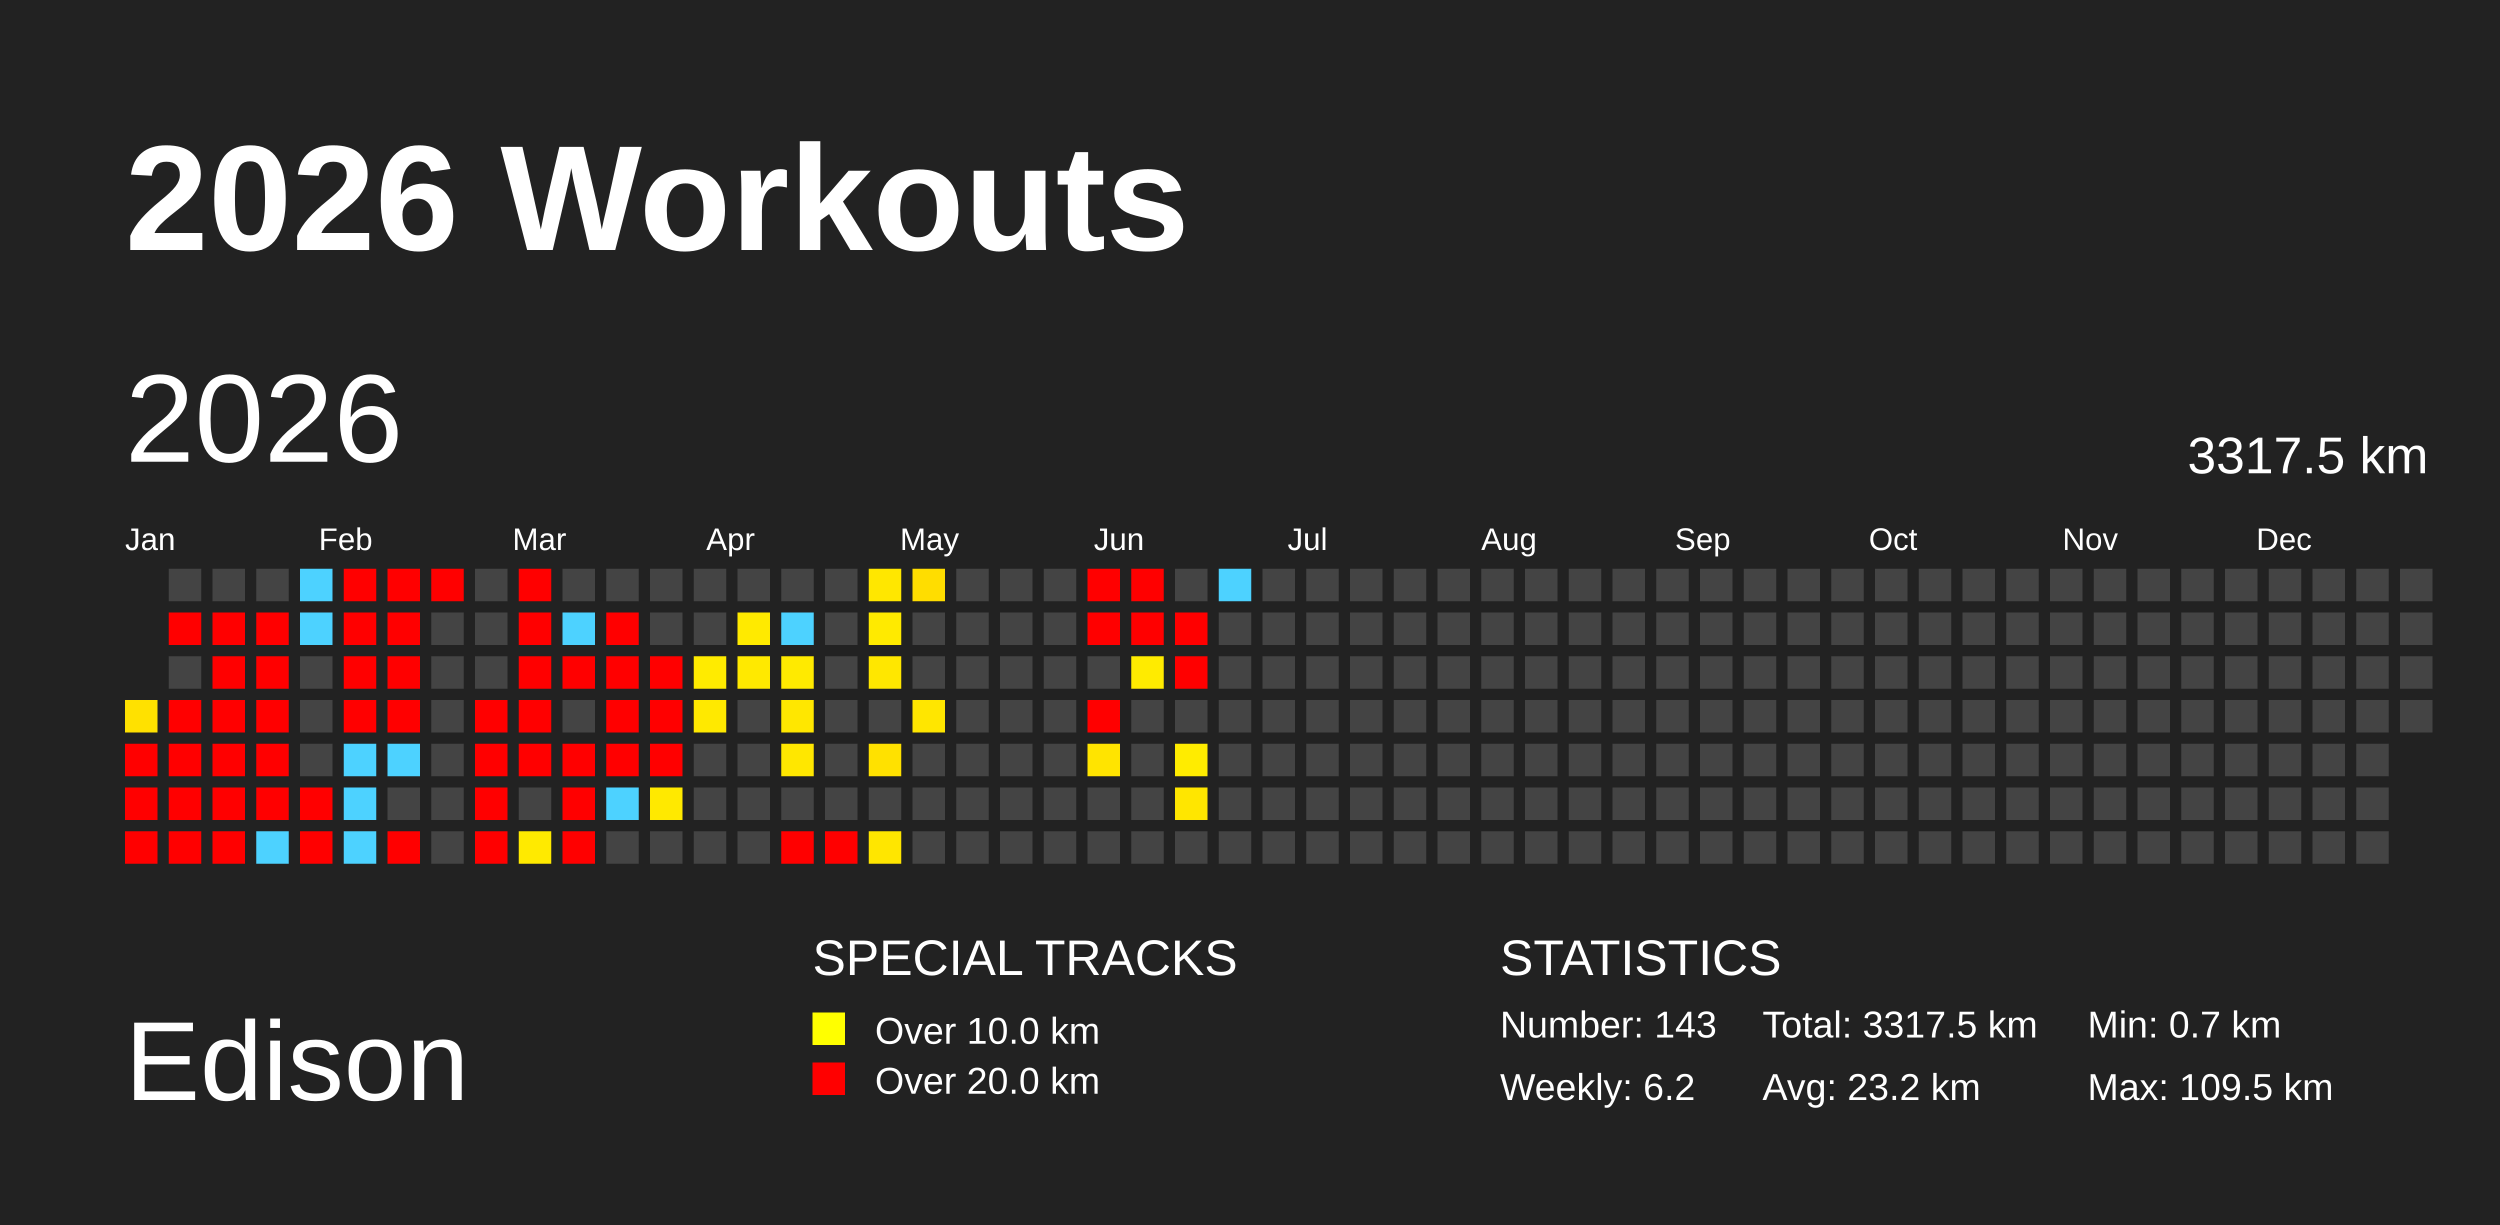
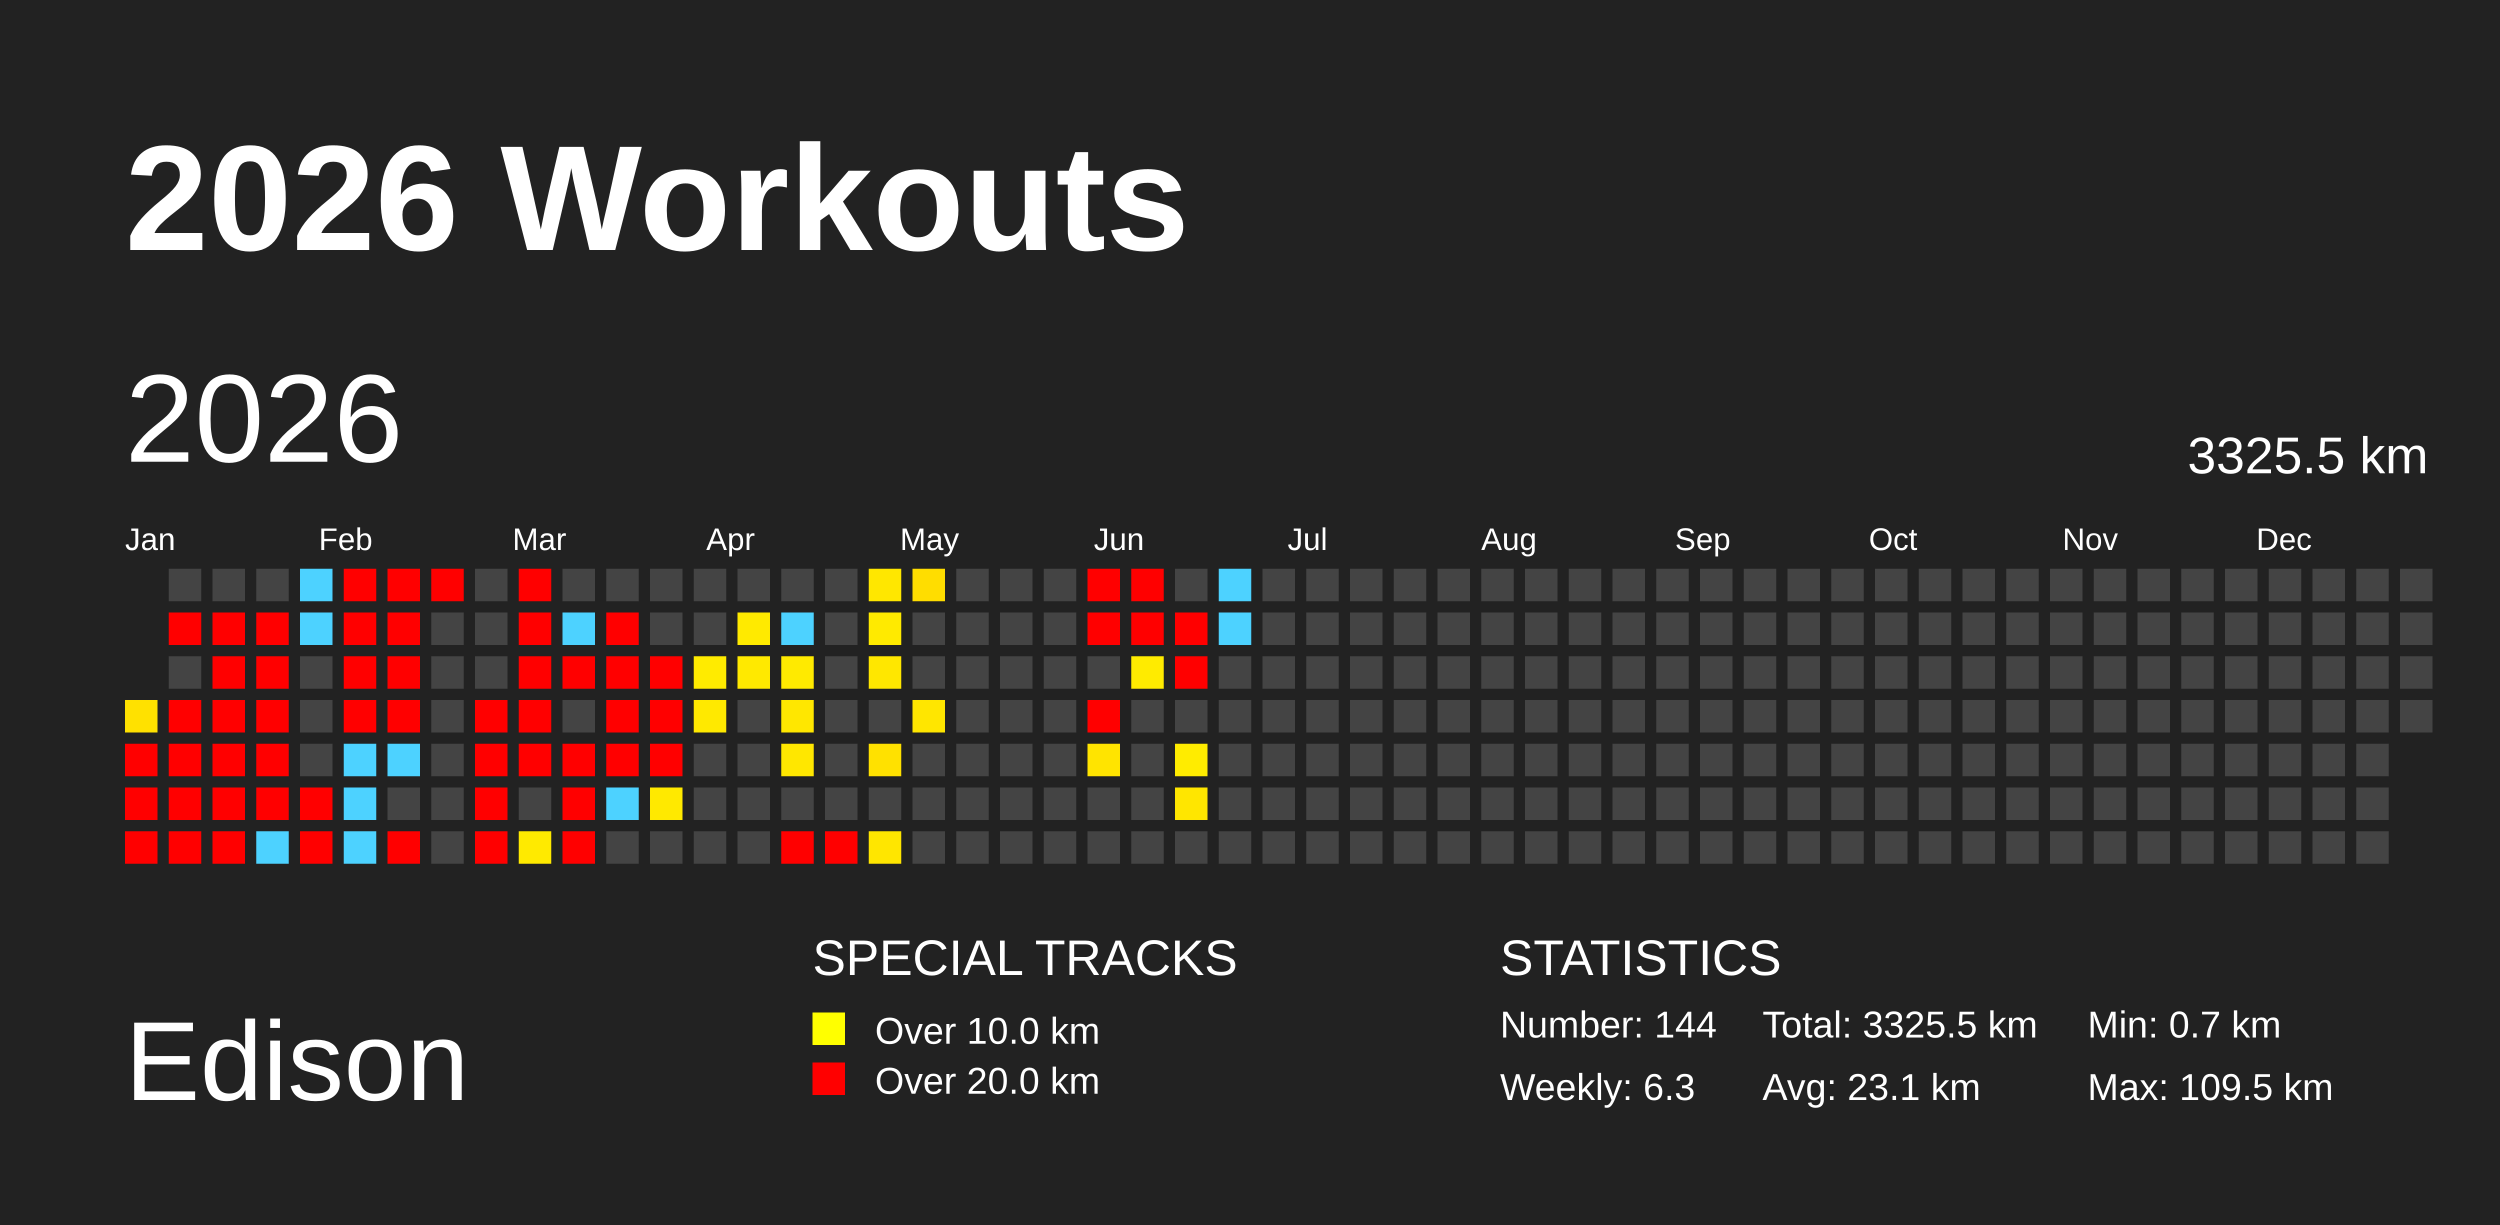
<svg xmlns="http://www.w3.org/2000/svg" baseProfile="full" height="98mm" version="1.1" viewBox="0,0,200,98" width="200mm">
  <defs />
  <rect fill="#222222" height="98" width="200" x="0" y="0" />
  <text fill="#FFFFFF" style="font-size:12px; font-family:Arial; font-weight:bold;" x="10" y="20">2026 Workouts</text>
  <text fill="#FFFFFF" style="font-size:9px; font-family:Arial" x="10" y="88">Edison</text>
  <text fill="#FFFFFF" style="font-size:4px; font-family:Arial" x="65" y="78">SPECIAL TRACKS</text>
  <rect fill="yellow" height="2.6" width="2.6" x="65" y="81" />
  <text fill="#FFFFFF" style="font-size:3px; font-family:Arial" x="70" y="83.5">Over 10.0 km</text>
  <rect fill="red" height="2.6" width="2.6" x="65" y="85" />
  <text fill="#FFFFFF" style="font-size:3px; font-family:Arial" x="70" y="87.5">Over 20.0 km</text>
  <text fill="#FFFFFF" style="font-size:4px; font-family:Arial" x="120" y="78">STATISTICS</text>
-   <text fill="#FFFFFF" style="font-size:3px; font-family:Arial" x="120" y="83">Number: 143</text>
-   <text fill="#FFFFFF" style="font-size:3px; font-family:Arial" x="120" y="88">Weekly: 6.2</text>
-   <text fill="#FFFFFF" style="font-size:3px; font-family:Arial" x="141" y="83">Total: 3317.5 km</text>
-   <text fill="#FFFFFF" style="font-size:3px; font-family:Arial" x="141" y="88">Avg: 23.2 km</text>
+   <text fill="#FFFFFF" style="font-size:3px; font-family:Arial" x="120" y="83">Number: 144</text>
+   <text fill="#FFFFFF" style="font-size:3px; font-family:Arial" x="120" y="88">Weekly: 6.3</text>
+   <text fill="#FFFFFF" style="font-size:3px; font-family:Arial" x="141" y="83">Total: 3325.5 km</text>
+   <text fill="#FFFFFF" style="font-size:3px; font-family:Arial" x="141" y="88">Avg: 23.1 km</text>
  <text fill="#FFFFFF" style="font-size:3px; font-family:Arial" x="167" y="83">Min: 0.7 km</text>
  <text fill="#FFFFFF" style="font-size:3px; font-family:Arial" x="167" y="88">Max: 109.5 km</text>
  <text dominant-baseline="hanging" fill="#FFFFFF" style="font-size:10.0px; font-family:Arial;" x="10" y="30">2026</text>
-   <text dominant-baseline="hanging" fill="#FFFFFF" style="font-size:4.125px; font-family:Arial;" x="175" y="35">3317.5 km</text>
+   <text dominant-baseline="hanging" fill="#FFFFFF" style="font-size:4.125px; font-family:Arial;" x="175" y="35">3325.5 km</text>
  <text fill="#FFFFFF" style="font-size:2.5px; font-family:Arial" x="10.0" y="44">Jan</text>
  <text fill="#FFFFFF" style="font-size:2.5px; font-family:Arial" x="25.5" y="44">Feb</text>
  <text fill="#FFFFFF" style="font-size:2.5px; font-family:Arial" x="41.0" y="44">Mar</text>
  <text fill="#FFFFFF" style="font-size:2.5px; font-family:Arial" x="56.5" y="44">Apr</text>
  <text fill="#FFFFFF" style="font-size:2.5px; font-family:Arial" x="72.0" y="44">May</text>
  <text fill="#FFFFFF" style="font-size:2.5px; font-family:Arial" x="87.5" y="44">Jun</text>
  <text fill="#FFFFFF" style="font-size:2.5px; font-family:Arial" x="103.0" y="44">Jul</text>
  <text fill="#FFFFFF" style="font-size:2.5px; font-family:Arial" x="118.5" y="44">Aug</text>
  <text fill="#FFFFFF" style="font-size:2.5px; font-family:Arial" x="134.0" y="44">Sep</text>
  <text fill="#FFFFFF" style="font-size:2.5px; font-family:Arial" x="149.5" y="44">Oct</text>
  <text fill="#FFFFFF" style="font-size:2.5px; font-family:Arial" x="165.0" y="44">Nov</text>
  <text fill="#FFFFFF" style="font-size:2.5px; font-family:Arial" x="180.5" y="44">Dec</text>
  <rect fill="#ffe100" height="2.6" width="2.6" x="10.0" y="56.0" />
  <rect fill="red" height="2.6" width="2.6" x="10.0" y="59.5" />
  <rect fill="red" height="2.6" width="2.6" x="10.0" y="63.0" />
  <rect fill="red" height="2.6" width="2.6" x="10.0" y="66.5" />
  <rect fill="#444444" height="2.6" width="2.6" x="13.5" y="45.5" />
  <rect fill="red" height="2.6" width="2.6" x="13.5" y="49.0" />
  <rect fill="#444444" height="2.6" width="2.6" x="13.5" y="52.5" />
  <rect fill="red" height="2.6" width="2.6" x="13.5" y="56.0" />
  <rect fill="red" height="2.6" width="2.6" x="13.5" y="59.5" />
  <rect fill="red" height="2.6" width="2.6" x="13.5" y="63.0" />
  <rect fill="red" height="2.6" width="2.6" x="13.5" y="66.5" />
  <rect fill="#444444" height="2.6" width="2.6" x="17.0" y="45.5" />
  <rect fill="red" height="2.6" width="2.6" x="17.0" y="49.0" />
  <rect fill="red" height="2.6" width="2.6" x="17.0" y="52.5" />
  <rect fill="red" height="2.6" width="2.6" x="17.0" y="56.0" />
  <rect fill="red" height="2.6" width="2.6" x="17.0" y="59.5" />
  <rect fill="red" height="2.6" width="2.6" x="17.0" y="63.0" />
  <rect fill="red" height="2.6" width="2.6" x="17.0" y="66.5" />
  <rect fill="#444444" height="2.6" width="2.6" x="20.5" y="45.5" />
  <rect fill="red" height="2.6" width="2.6" x="20.5" y="49.0" />
  <rect fill="red" height="2.6" width="2.6" x="20.5" y="52.5" />
  <rect fill="red" height="2.6" width="2.6" x="20.5" y="56.0" />
  <rect fill="red" height="2.6" width="2.6" x="20.5" y="59.5" />
  <rect fill="red" height="2.6" width="2.6" x="20.5" y="63.0" />
  <rect fill="#4dd2ff" height="2.6" width="2.6" x="20.5" y="66.5" />
  <rect fill="#4dd2ff" height="2.6" width="2.6" x="24.0" y="45.5" />
  <rect fill="#4dd2ff" height="2.6" width="2.6" x="24.0" y="49.0" />
  <rect fill="#444444" height="2.6" width="2.6" x="24.0" y="52.5" />
  <rect fill="#444444" height="2.6" width="2.6" x="24.0" y="56.0" />
  <rect fill="#444444" height="2.6" width="2.6" x="24.0" y="59.5" />
  <rect fill="red" height="2.6" width="2.6" x="24.0" y="63.0" />
  <rect fill="red" height="2.6" width="2.6" x="24.0" y="66.5" />
  <rect fill="red" height="2.6" width="2.6" x="27.5" y="45.5" />
  <rect fill="red" height="2.6" width="2.6" x="27.5" y="49.0" />
  <rect fill="red" height="2.6" width="2.6" x="27.5" y="52.5" />
  <rect fill="red" height="2.6" width="2.6" x="27.5" y="56.0" />
  <rect fill="#4dd2ff" height="2.6" width="2.6" x="27.5" y="59.5" />
  <rect fill="#4dd2ff" height="2.6" width="2.6" x="27.5" y="63.0" />
  <rect fill="#4dd2ff" height="2.6" width="2.6" x="27.5" y="66.5" />
  <rect fill="red" height="2.6" width="2.6" x="31.0" y="45.5" />
  <rect fill="red" height="2.6" width="2.6" x="31.0" y="49.0" />
  <rect fill="red" height="2.6" width="2.6" x="31.0" y="52.5" />
  <rect fill="red" height="2.6" width="2.6" x="31.0" y="56.0" />
  <rect fill="#4dd2ff" height="2.6" width="2.6" x="31.0" y="59.5" />
  <rect fill="#444444" height="2.6" width="2.6" x="31.0" y="63.0" />
  <rect fill="red" height="2.6" width="2.6" x="31.0" y="66.5" />
  <rect fill="red" height="2.6" width="2.6" x="34.5" y="45.5" />
  <rect fill="#444444" height="2.6" width="2.6" x="34.5" y="49.0" />
  <rect fill="#444444" height="2.6" width="2.6" x="34.5" y="52.5" />
  <rect fill="#444444" height="2.6" width="2.6" x="34.5" y="56.0" />
  <rect fill="#444444" height="2.6" width="2.6" x="34.5" y="59.5" />
  <rect fill="#444444" height="2.6" width="2.6" x="34.5" y="63.0" />
  <rect fill="#444444" height="2.6" width="2.6" x="34.5" y="66.5" />
  <rect fill="#444444" height="2.6" width="2.6" x="38.0" y="45.5" />
  <rect fill="#444444" height="2.6" width="2.6" x="38.0" y="49.0" />
  <rect fill="#444444" height="2.6" width="2.6" x="38.0" y="52.5" />
  <rect fill="red" height="2.6" width="2.6" x="38.0" y="56.0" />
  <rect fill="red" height="2.6" width="2.6" x="38.0" y="59.5" />
  <rect fill="red" height="2.6" width="2.6" x="38.0" y="63.0" />
  <rect fill="red" height="2.6" width="2.6" x="38.0" y="66.5" />
  <rect fill="red" height="2.6" width="2.6" x="41.5" y="45.5" />
  <rect fill="red" height="2.6" width="2.6" x="41.5" y="49.0" />
  <rect fill="red" height="2.6" width="2.6" x="41.5" y="52.5" />
  <rect fill="red" height="2.6" width="2.6" x="41.5" y="56.0" />
  <rect fill="red" height="2.6" width="2.6" x="41.5" y="59.5" />
  <rect fill="#444444" height="2.6" width="2.6" x="41.5" y="63.0" />
  <rect fill="#ffea00" height="2.6" width="2.6" x="41.5" y="66.5" />
  <rect fill="#444444" height="2.6" width="2.6" x="45.0" y="45.5" />
  <rect fill="#4dd2ff" height="2.6" width="2.6" x="45.0" y="49.0" />
  <rect fill="red" height="2.6" width="2.6" x="45.0" y="52.5" />
  <rect fill="#444444" height="2.6" width="2.6" x="45.0" y="56.0" />
  <rect fill="red" height="2.6" width="2.6" x="45.0" y="59.5" />
  <rect fill="red" height="2.6" width="2.6" x="45.0" y="63.0" />
  <rect fill="red" height="2.6" width="2.6" x="45.0" y="66.5" />
  <rect fill="#444444" height="2.6" width="2.6" x="48.5" y="45.5" />
  <rect fill="red" height="2.6" width="2.6" x="48.5" y="49.0" />
  <rect fill="red" height="2.6" width="2.6" x="48.5" y="52.5" />
  <rect fill="red" height="2.6" width="2.6" x="48.5" y="56.0" />
  <rect fill="red" height="2.6" width="2.6" x="48.5" y="59.5" />
  <rect fill="#4dd2ff" height="2.6" width="2.6" x="48.5" y="63.0" />
  <rect fill="#444444" height="2.6" width="2.6" x="48.5" y="66.5" />
  <rect fill="#444444" height="2.6" width="2.6" x="52.0" y="45.5" />
  <rect fill="#444444" height="2.6" width="2.6" x="52.0" y="49.0" />
  <rect fill="red" height="2.6" width="2.6" x="52.0" y="52.5" />
  <rect fill="red" height="2.6" width="2.6" x="52.0" y="56.0" />
  <rect fill="red" height="2.6" width="2.6" x="52.0" y="59.5" />
  <rect fill="#ffe900" height="2.6" width="2.6" x="52.0" y="63.0" />
  <rect fill="#444444" height="2.6" width="2.6" x="52.0" y="66.5" />
  <rect fill="#444444" height="2.6" width="2.6" x="55.5" y="45.5" />
  <rect fill="#444444" height="2.6" width="2.6" x="55.5" y="49.0" />
  <rect fill="#ffeb00" height="2.6" width="2.6" x="55.5" y="52.5" />
  <rect fill="#ffe900" height="2.6" width="2.6" x="55.5" y="56.0" />
  <rect fill="#444444" height="2.6" width="2.6" x="55.5" y="59.5" />
  <rect fill="#444444" height="2.6" width="2.6" x="55.5" y="63.0" />
  <rect fill="#444444" height="2.6" width="2.6" x="55.5" y="66.5" />
  <rect fill="#444444" height="2.6" width="2.6" x="59.0" y="45.5" />
  <rect fill="#ffea00" height="2.6" width="2.6" x="59.0" y="49.0" />
  <rect fill="#ffe900" height="2.6" width="2.6" x="59.0" y="52.5" />
  <rect fill="#444444" height="2.6" width="2.6" x="59.0" y="56.0" />
  <rect fill="#444444" height="2.6" width="2.6" x="59.0" y="59.5" />
  <rect fill="#444444" height="2.6" width="2.6" x="59.0" y="63.0" />
  <rect fill="#444444" height="2.6" width="2.6" x="59.0" y="66.5" />
  <rect fill="#444444" height="2.6" width="2.6" x="62.5" y="45.5" />
  <rect fill="#4dd2ff" height="2.6" width="2.6" x="62.5" y="49.0" />
  <rect fill="#ffea00" height="2.6" width="2.6" x="62.5" y="52.5" />
  <rect fill="#ffe700" height="2.6" width="2.6" x="62.5" y="56.0" />
  <rect fill="#ffe700" height="2.6" width="2.6" x="62.5" y="59.5" />
  <rect fill="#444444" height="2.6" width="2.6" x="62.5" y="63.0" />
  <rect fill="red" height="2.6" width="2.6" x="62.5" y="66.5" />
  <rect fill="#444444" height="2.6" width="2.6" x="66.0" y="45.5" />
  <rect fill="#444444" height="2.6" width="2.6" x="66.0" y="49.0" />
  <rect fill="#444444" height="2.6" width="2.6" x="66.0" y="52.5" />
  <rect fill="#444444" height="2.6" width="2.6" x="66.0" y="56.0" />
  <rect fill="#444444" height="2.6" width="2.6" x="66.0" y="59.5" />
  <rect fill="#444444" height="2.6" width="2.6" x="66.0" y="63.0" />
  <rect fill="red" height="2.6" width="2.6" x="66.0" y="66.5" />
  <rect fill="#ffe700" height="2.6" width="2.6" x="69.5" y="45.5" />
  <rect fill="#ffea00" height="2.6" width="2.6" x="69.5" y="49.0" />
  <rect fill="#ffe700" height="2.6" width="2.6" x="69.5" y="52.5" />
  <rect fill="#444444" height="2.6" width="2.6" x="69.5" y="56.0" />
  <rect fill="#ffe100" height="2.6" width="2.6" x="69.5" y="59.5" />
  <rect fill="#444444" height="2.6" width="2.6" x="69.5" y="63.0" />
  <rect fill="#ffe600" height="2.6" width="2.6" x="69.5" y="66.5" />
  <rect fill="#ffdd00" height="2.6" width="2.6" x="73.0" y="45.5" />
  <rect fill="#444444" height="2.6" width="2.6" x="73.0" y="49.0" />
  <rect fill="#444444" height="2.6" width="2.6" x="73.0" y="52.5" />
  <rect fill="#ffe600" height="2.6" width="2.6" x="73.0" y="56.0" />
  <rect fill="#444444" height="2.6" width="2.6" x="73.0" y="59.5" />
  <rect fill="#444444" height="2.6" width="2.6" x="73.0" y="63.0" />
  <rect fill="#444444" height="2.6" width="2.6" x="73.0" y="66.5" />
  <rect fill="#444444" height="2.6" width="2.6" x="76.5" y="45.5" />
  <rect fill="#444444" height="2.6" width="2.6" x="76.5" y="49.0" />
  <rect fill="#444444" height="2.6" width="2.6" x="76.5" y="52.5" />
  <rect fill="#444444" height="2.6" width="2.6" x="76.5" y="56.0" />
  <rect fill="#444444" height="2.6" width="2.6" x="76.5" y="59.5" />
  <rect fill="#444444" height="2.6" width="2.6" x="76.5" y="63.0" />
  <rect fill="#444444" height="2.6" width="2.6" x="76.5" y="66.5" />
  <rect fill="#444444" height="2.6" width="2.6" x="80.0" y="45.5" />
  <rect fill="#444444" height="2.6" width="2.6" x="80.0" y="49.0" />
  <rect fill="#444444" height="2.6" width="2.6" x="80.0" y="52.5" />
  <rect fill="#444444" height="2.6" width="2.6" x="80.0" y="56.0" />
  <rect fill="#444444" height="2.6" width="2.6" x="80.0" y="59.5" />
  <rect fill="#444444" height="2.6" width="2.6" x="80.0" y="63.0" />
  <rect fill="#444444" height="2.6" width="2.6" x="80.0" y="66.5" />
  <rect fill="#444444" height="2.6" width="2.6" x="83.5" y="45.5" />
  <rect fill="#444444" height="2.6" width="2.6" x="83.5" y="49.0" />
  <rect fill="#444444" height="2.6" width="2.6" x="83.5" y="52.5" />
  <rect fill="#444444" height="2.6" width="2.6" x="83.5" y="56.0" />
  <rect fill="#444444" height="2.6" width="2.6" x="83.5" y="59.5" />
  <rect fill="#444444" height="2.6" width="2.6" x="83.5" y="63.0" />
  <rect fill="#444444" height="2.6" width="2.6" x="83.5" y="66.5" />
  <rect fill="red" height="2.6" width="2.6" x="87.0" y="45.5" />
  <rect fill="red" height="2.6" width="2.6" x="87.0" y="49.0" />
  <rect fill="#444444" height="2.6" width="2.6" x="87.0" y="52.5" />
  <rect fill="red" height="2.6" width="2.6" x="87.0" y="56.0" />
  <rect fill="#ffe400" height="2.6" width="2.6" x="87.0" y="59.5" />
  <rect fill="#444444" height="2.6" width="2.6" x="87.0" y="63.0" />
  <rect fill="#444444" height="2.6" width="2.6" x="87.0" y="66.5" />
  <rect fill="red" height="2.6" width="2.6" x="90.5" y="45.5" />
  <rect fill="red" height="2.6" width="2.6" x="90.5" y="49.0" />
  <rect fill="#ffeb00" height="2.6" width="2.6" x="90.5" y="52.5" />
  <rect fill="#444444" height="2.6" width="2.6" x="90.5" y="56.0" />
  <rect fill="#444444" height="2.6" width="2.6" x="90.5" y="59.5" />
  <rect fill="#444444" height="2.6" width="2.6" x="90.5" y="63.0" />
  <rect fill="#444444" height="2.6" width="2.6" x="90.5" y="66.5" />
  <rect fill="#444444" height="2.6" width="2.6" x="94.0" y="45.5" />
  <rect fill="red" height="2.6" width="2.6" x="94.0" y="49.0" />
  <rect fill="red" height="2.6" width="2.6" x="94.0" y="52.5" />
  <rect fill="#444444" height="2.6" width="2.6" x="94.0" y="56.0" />
  <rect fill="#ffec00" height="2.6" width="2.6" x="94.0" y="59.5" />
  <rect fill="#ffe600" height="2.6" width="2.6" x="94.0" y="63.0" />
  <rect fill="#444444" height="2.6" width="2.6" x="94.0" y="66.5" />
  <rect fill="#4dd2ff" height="2.6" width="2.6" x="97.5" y="45.5" />
-   <rect fill="#444444" height="2.6" width="2.6" x="97.5" y="49.0" />
+   <rect fill="#4dd2ff" height="2.6" width="2.6" x="97.5" y="49.0" />
  <rect fill="#444444" height="2.6" width="2.6" x="97.5" y="52.5" />
  <rect fill="#444444" height="2.6" width="2.6" x="97.5" y="56.0" />
  <rect fill="#444444" height="2.6" width="2.6" x="97.5" y="59.5" />
  <rect fill="#444444" height="2.6" width="2.6" x="97.5" y="63.0" />
  <rect fill="#444444" height="2.6" width="2.6" x="97.5" y="66.5" />
  <rect fill="#444444" height="2.6" width="2.6" x="101.0" y="45.5" />
  <rect fill="#444444" height="2.6" width="2.6" x="101.0" y="49.0" />
  <rect fill="#444444" height="2.6" width="2.6" x="101.0" y="52.5" />
  <rect fill="#444444" height="2.6" width="2.6" x="101.0" y="56.0" />
  <rect fill="#444444" height="2.6" width="2.6" x="101.0" y="59.5" />
  <rect fill="#444444" height="2.6" width="2.6" x="101.0" y="63.0" />
  <rect fill="#444444" height="2.6" width="2.6" x="101.0" y="66.5" />
  <rect fill="#444444" height="2.6" width="2.6" x="104.5" y="45.5" />
  <rect fill="#444444" height="2.6" width="2.6" x="104.5" y="49.0" />
  <rect fill="#444444" height="2.6" width="2.6" x="104.5" y="52.5" />
  <rect fill="#444444" height="2.6" width="2.6" x="104.5" y="56.0" />
  <rect fill="#444444" height="2.6" width="2.6" x="104.5" y="59.5" />
  <rect fill="#444444" height="2.6" width="2.6" x="104.5" y="63.0" />
  <rect fill="#444444" height="2.6" width="2.6" x="104.5" y="66.5" />
  <rect fill="#444444" height="2.6" width="2.6" x="108.0" y="45.5" />
  <rect fill="#444444" height="2.6" width="2.6" x="108.0" y="49.0" />
  <rect fill="#444444" height="2.6" width="2.6" x="108.0" y="52.5" />
  <rect fill="#444444" height="2.6" width="2.6" x="108.0" y="56.0" />
  <rect fill="#444444" height="2.6" width="2.6" x="108.0" y="59.5" />
  <rect fill="#444444" height="2.6" width="2.6" x="108.0" y="63.0" />
  <rect fill="#444444" height="2.6" width="2.6" x="108.0" y="66.5" />
  <rect fill="#444444" height="2.6" width="2.6" x="111.5" y="45.5" />
  <rect fill="#444444" height="2.6" width="2.6" x="111.5" y="49.0" />
  <rect fill="#444444" height="2.6" width="2.6" x="111.5" y="52.5" />
  <rect fill="#444444" height="2.6" width="2.6" x="111.5" y="56.0" />
  <rect fill="#444444" height="2.6" width="2.6" x="111.5" y="59.5" />
  <rect fill="#444444" height="2.6" width="2.6" x="111.5" y="63.0" />
  <rect fill="#444444" height="2.6" width="2.6" x="111.5" y="66.5" />
  <rect fill="#444444" height="2.6" width="2.6" x="115.0" y="45.5" />
  <rect fill="#444444" height="2.6" width="2.6" x="115.0" y="49.0" />
  <rect fill="#444444" height="2.6" width="2.6" x="115.0" y="52.5" />
  <rect fill="#444444" height="2.6" width="2.6" x="115.0" y="56.0" />
  <rect fill="#444444" height="2.6" width="2.6" x="115.0" y="59.5" />
  <rect fill="#444444" height="2.6" width="2.6" x="115.0" y="63.0" />
  <rect fill="#444444" height="2.6" width="2.6" x="115.0" y="66.5" />
  <rect fill="#444444" height="2.6" width="2.6" x="118.5" y="45.5" />
  <rect fill="#444444" height="2.6" width="2.6" x="118.5" y="49.0" />
  <rect fill="#444444" height="2.6" width="2.6" x="118.5" y="52.5" />
  <rect fill="#444444" height="2.6" width="2.6" x="118.5" y="56.0" />
  <rect fill="#444444" height="2.6" width="2.6" x="118.5" y="59.5" />
  <rect fill="#444444" height="2.6" width="2.6" x="118.5" y="63.0" />
  <rect fill="#444444" height="2.6" width="2.6" x="118.5" y="66.5" />
  <rect fill="#444444" height="2.6" width="2.6" x="122.0" y="45.5" />
  <rect fill="#444444" height="2.6" width="2.6" x="122.0" y="49.0" />
  <rect fill="#444444" height="2.6" width="2.6" x="122.0" y="52.5" />
  <rect fill="#444444" height="2.6" width="2.6" x="122.0" y="56.0" />
  <rect fill="#444444" height="2.6" width="2.6" x="122.0" y="59.5" />
  <rect fill="#444444" height="2.6" width="2.6" x="122.0" y="63.0" />
  <rect fill="#444444" height="2.6" width="2.6" x="122.0" y="66.5" />
  <rect fill="#444444" height="2.6" width="2.6" x="125.5" y="45.5" />
  <rect fill="#444444" height="2.6" width="2.6" x="125.5" y="49.0" />
  <rect fill="#444444" height="2.6" width="2.6" x="125.5" y="52.5" />
  <rect fill="#444444" height="2.6" width="2.6" x="125.5" y="56.0" />
  <rect fill="#444444" height="2.6" width="2.6" x="125.5" y="59.5" />
  <rect fill="#444444" height="2.6" width="2.6" x="125.5" y="63.0" />
  <rect fill="#444444" height="2.6" width="2.6" x="125.5" y="66.5" />
  <rect fill="#444444" height="2.6" width="2.6" x="129.0" y="45.5" />
  <rect fill="#444444" height="2.6" width="2.6" x="129.0" y="49.0" />
  <rect fill="#444444" height="2.6" width="2.6" x="129.0" y="52.5" />
  <rect fill="#444444" height="2.6" width="2.6" x="129.0" y="56.0" />
  <rect fill="#444444" height="2.6" width="2.6" x="129.0" y="59.5" />
  <rect fill="#444444" height="2.6" width="2.6" x="129.0" y="63.0" />
  <rect fill="#444444" height="2.6" width="2.6" x="129.0" y="66.5" />
  <rect fill="#444444" height="2.6" width="2.6" x="132.5" y="45.5" />
  <rect fill="#444444" height="2.6" width="2.6" x="132.5" y="49.0" />
  <rect fill="#444444" height="2.6" width="2.6" x="132.5" y="52.5" />
  <rect fill="#444444" height="2.6" width="2.6" x="132.5" y="56.0" />
  <rect fill="#444444" height="2.6" width="2.6" x="132.5" y="59.5" />
  <rect fill="#444444" height="2.6" width="2.6" x="132.5" y="63.0" />
  <rect fill="#444444" height="2.6" width="2.6" x="132.5" y="66.5" />
  <rect fill="#444444" height="2.6" width="2.6" x="136.0" y="45.5" />
  <rect fill="#444444" height="2.6" width="2.6" x="136.0" y="49.0" />
  <rect fill="#444444" height="2.6" width="2.6" x="136.0" y="52.5" />
  <rect fill="#444444" height="2.6" width="2.6" x="136.0" y="56.0" />
  <rect fill="#444444" height="2.6" width="2.6" x="136.0" y="59.5" />
  <rect fill="#444444" height="2.6" width="2.6" x="136.0" y="63.0" />
  <rect fill="#444444" height="2.6" width="2.6" x="136.0" y="66.5" />
  <rect fill="#444444" height="2.6" width="2.6" x="139.5" y="45.5" />
  <rect fill="#444444" height="2.6" width="2.6" x="139.5" y="49.0" />
  <rect fill="#444444" height="2.6" width="2.6" x="139.5" y="52.5" />
  <rect fill="#444444" height="2.6" width="2.6" x="139.5" y="56.0" />
  <rect fill="#444444" height="2.6" width="2.6" x="139.5" y="59.5" />
  <rect fill="#444444" height="2.6" width="2.6" x="139.5" y="63.0" />
  <rect fill="#444444" height="2.6" width="2.6" x="139.5" y="66.5" />
  <rect fill="#444444" height="2.6" width="2.6" x="143.0" y="45.5" />
  <rect fill="#444444" height="2.6" width="2.6" x="143.0" y="49.0" />
  <rect fill="#444444" height="2.6" width="2.6" x="143.0" y="52.5" />
  <rect fill="#444444" height="2.6" width="2.6" x="143.0" y="56.0" />
  <rect fill="#444444" height="2.6" width="2.6" x="143.0" y="59.5" />
  <rect fill="#444444" height="2.6" width="2.6" x="143.0" y="63.0" />
  <rect fill="#444444" height="2.6" width="2.6" x="143.0" y="66.5" />
  <rect fill="#444444" height="2.6" width="2.6" x="146.5" y="45.5" />
  <rect fill="#444444" height="2.6" width="2.6" x="146.5" y="49.0" />
  <rect fill="#444444" height="2.6" width="2.6" x="146.5" y="52.5" />
  <rect fill="#444444" height="2.6" width="2.6" x="146.5" y="56.0" />
  <rect fill="#444444" height="2.6" width="2.6" x="146.5" y="59.5" />
  <rect fill="#444444" height="2.6" width="2.6" x="146.5" y="63.0" />
  <rect fill="#444444" height="2.6" width="2.6" x="146.5" y="66.5" />
  <rect fill="#444444" height="2.6" width="2.6" x="150.0" y="45.5" />
  <rect fill="#444444" height="2.6" width="2.6" x="150.0" y="49.0" />
  <rect fill="#444444" height="2.6" width="2.6" x="150.0" y="52.5" />
  <rect fill="#444444" height="2.6" width="2.6" x="150.0" y="56.0" />
  <rect fill="#444444" height="2.6" width="2.6" x="150.0" y="59.5" />
  <rect fill="#444444" height="2.6" width="2.6" x="150.0" y="63.0" />
  <rect fill="#444444" height="2.6" width="2.6" x="150.0" y="66.5" />
  <rect fill="#444444" height="2.6" width="2.6" x="153.5" y="45.5" />
  <rect fill="#444444" height="2.6" width="2.6" x="153.5" y="49.0" />
  <rect fill="#444444" height="2.6" width="2.6" x="153.5" y="52.5" />
  <rect fill="#444444" height="2.6" width="2.6" x="153.5" y="56.0" />
  <rect fill="#444444" height="2.6" width="2.6" x="153.5" y="59.5" />
  <rect fill="#444444" height="2.6" width="2.6" x="153.5" y="63.0" />
  <rect fill="#444444" height="2.6" width="2.6" x="153.5" y="66.5" />
  <rect fill="#444444" height="2.6" width="2.6" x="157.0" y="45.5" />
  <rect fill="#444444" height="2.6" width="2.6" x="157.0" y="49.0" />
  <rect fill="#444444" height="2.6" width="2.6" x="157.0" y="52.5" />
  <rect fill="#444444" height="2.6" width="2.6" x="157.0" y="56.0" />
  <rect fill="#444444" height="2.6" width="2.6" x="157.0" y="59.5" />
  <rect fill="#444444" height="2.6" width="2.6" x="157.0" y="63.0" />
  <rect fill="#444444" height="2.6" width="2.6" x="157.0" y="66.5" />
  <rect fill="#444444" height="2.6" width="2.6" x="160.5" y="45.5" />
  <rect fill="#444444" height="2.6" width="2.6" x="160.5" y="49.0" />
  <rect fill="#444444" height="2.6" width="2.6" x="160.5" y="52.5" />
  <rect fill="#444444" height="2.6" width="2.6" x="160.5" y="56.0" />
  <rect fill="#444444" height="2.6" width="2.6" x="160.5" y="59.5" />
  <rect fill="#444444" height="2.6" width="2.6" x="160.5" y="63.0" />
  <rect fill="#444444" height="2.6" width="2.6" x="160.5" y="66.5" />
  <rect fill="#444444" height="2.6" width="2.6" x="164.0" y="45.5" />
  <rect fill="#444444" height="2.6" width="2.6" x="164.0" y="49.0" />
  <rect fill="#444444" height="2.6" width="2.6" x="164.0" y="52.5" />
  <rect fill="#444444" height="2.6" width="2.6" x="164.0" y="56.0" />
  <rect fill="#444444" height="2.6" width="2.6" x="164.0" y="59.5" />
  <rect fill="#444444" height="2.6" width="2.6" x="164.0" y="63.0" />
  <rect fill="#444444" height="2.6" width="2.6" x="164.0" y="66.5" />
  <rect fill="#444444" height="2.6" width="2.6" x="167.5" y="45.5" />
  <rect fill="#444444" height="2.6" width="2.6" x="167.5" y="49.0" />
  <rect fill="#444444" height="2.6" width="2.6" x="167.5" y="52.5" />
  <rect fill="#444444" height="2.6" width="2.6" x="167.5" y="56.0" />
  <rect fill="#444444" height="2.6" width="2.6" x="167.5" y="59.5" />
  <rect fill="#444444" height="2.6" width="2.6" x="167.5" y="63.0" />
  <rect fill="#444444" height="2.6" width="2.6" x="167.5" y="66.5" />
  <rect fill="#444444" height="2.6" width="2.6" x="171.0" y="45.5" />
  <rect fill="#444444" height="2.6" width="2.6" x="171.0" y="49.0" />
  <rect fill="#444444" height="2.6" width="2.6" x="171.0" y="52.5" />
  <rect fill="#444444" height="2.6" width="2.6" x="171.0" y="56.0" />
  <rect fill="#444444" height="2.6" width="2.6" x="171.0" y="59.5" />
  <rect fill="#444444" height="2.6" width="2.6" x="171.0" y="63.0" />
  <rect fill="#444444" height="2.6" width="2.6" x="171.0" y="66.5" />
  <rect fill="#444444" height="2.6" width="2.6" x="174.5" y="45.5" />
  <rect fill="#444444" height="2.6" width="2.6" x="174.5" y="49.0" />
  <rect fill="#444444" height="2.6" width="2.6" x="174.5" y="52.5" />
  <rect fill="#444444" height="2.6" width="2.6" x="174.5" y="56.0" />
  <rect fill="#444444" height="2.6" width="2.6" x="174.5" y="59.5" />
  <rect fill="#444444" height="2.6" width="2.6" x="174.5" y="63.0" />
  <rect fill="#444444" height="2.6" width="2.6" x="174.5" y="66.5" />
  <rect fill="#444444" height="2.6" width="2.6" x="178.0" y="45.5" />
  <rect fill="#444444" height="2.6" width="2.6" x="178.0" y="49.0" />
  <rect fill="#444444" height="2.6" width="2.6" x="178.0" y="52.5" />
  <rect fill="#444444" height="2.6" width="2.6" x="178.0" y="56.0" />
  <rect fill="#444444" height="2.6" width="2.6" x="178.0" y="59.5" />
  <rect fill="#444444" height="2.6" width="2.6" x="178.0" y="63.0" />
  <rect fill="#444444" height="2.6" width="2.6" x="178.0" y="66.5" />
  <rect fill="#444444" height="2.6" width="2.6" x="181.5" y="45.5" />
  <rect fill="#444444" height="2.6" width="2.6" x="181.5" y="49.0" />
  <rect fill="#444444" height="2.6" width="2.6" x="181.5" y="52.5" />
  <rect fill="#444444" height="2.6" width="2.6" x="181.5" y="56.0" />
  <rect fill="#444444" height="2.6" width="2.6" x="181.5" y="59.5" />
  <rect fill="#444444" height="2.6" width="2.6" x="181.5" y="63.0" />
  <rect fill="#444444" height="2.6" width="2.6" x="181.5" y="66.5" />
  <rect fill="#444444" height="2.6" width="2.6" x="185.0" y="45.5" />
  <rect fill="#444444" height="2.6" width="2.6" x="185.0" y="49.0" />
  <rect fill="#444444" height="2.6" width="2.6" x="185.0" y="52.5" />
  <rect fill="#444444" height="2.6" width="2.6" x="185.0" y="56.0" />
  <rect fill="#444444" height="2.6" width="2.6" x="185.0" y="59.5" />
  <rect fill="#444444" height="2.6" width="2.6" x="185.0" y="63.0" />
  <rect fill="#444444" height="2.6" width="2.6" x="185.0" y="66.5" />
  <rect fill="#444444" height="2.6" width="2.6" x="188.5" y="45.5" />
  <rect fill="#444444" height="2.6" width="2.6" x="188.5" y="49.0" />
  <rect fill="#444444" height="2.6" width="2.6" x="188.5" y="52.5" />
  <rect fill="#444444" height="2.6" width="2.6" x="188.5" y="56.0" />
  <rect fill="#444444" height="2.6" width="2.6" x="188.5" y="59.5" />
  <rect fill="#444444" height="2.6" width="2.6" x="188.5" y="63.0" />
  <rect fill="#444444" height="2.6" width="2.6" x="188.5" y="66.5" />
  <rect fill="#444444" height="2.6" width="2.6" x="192.0" y="45.5" />
  <rect fill="#444444" height="2.6" width="2.6" x="192.0" y="49.0" />
  <rect fill="#444444" height="2.6" width="2.6" x="192.0" y="52.5" />
  <rect fill="#444444" height="2.6" width="2.6" x="192.0" y="56.0" />
</svg>
